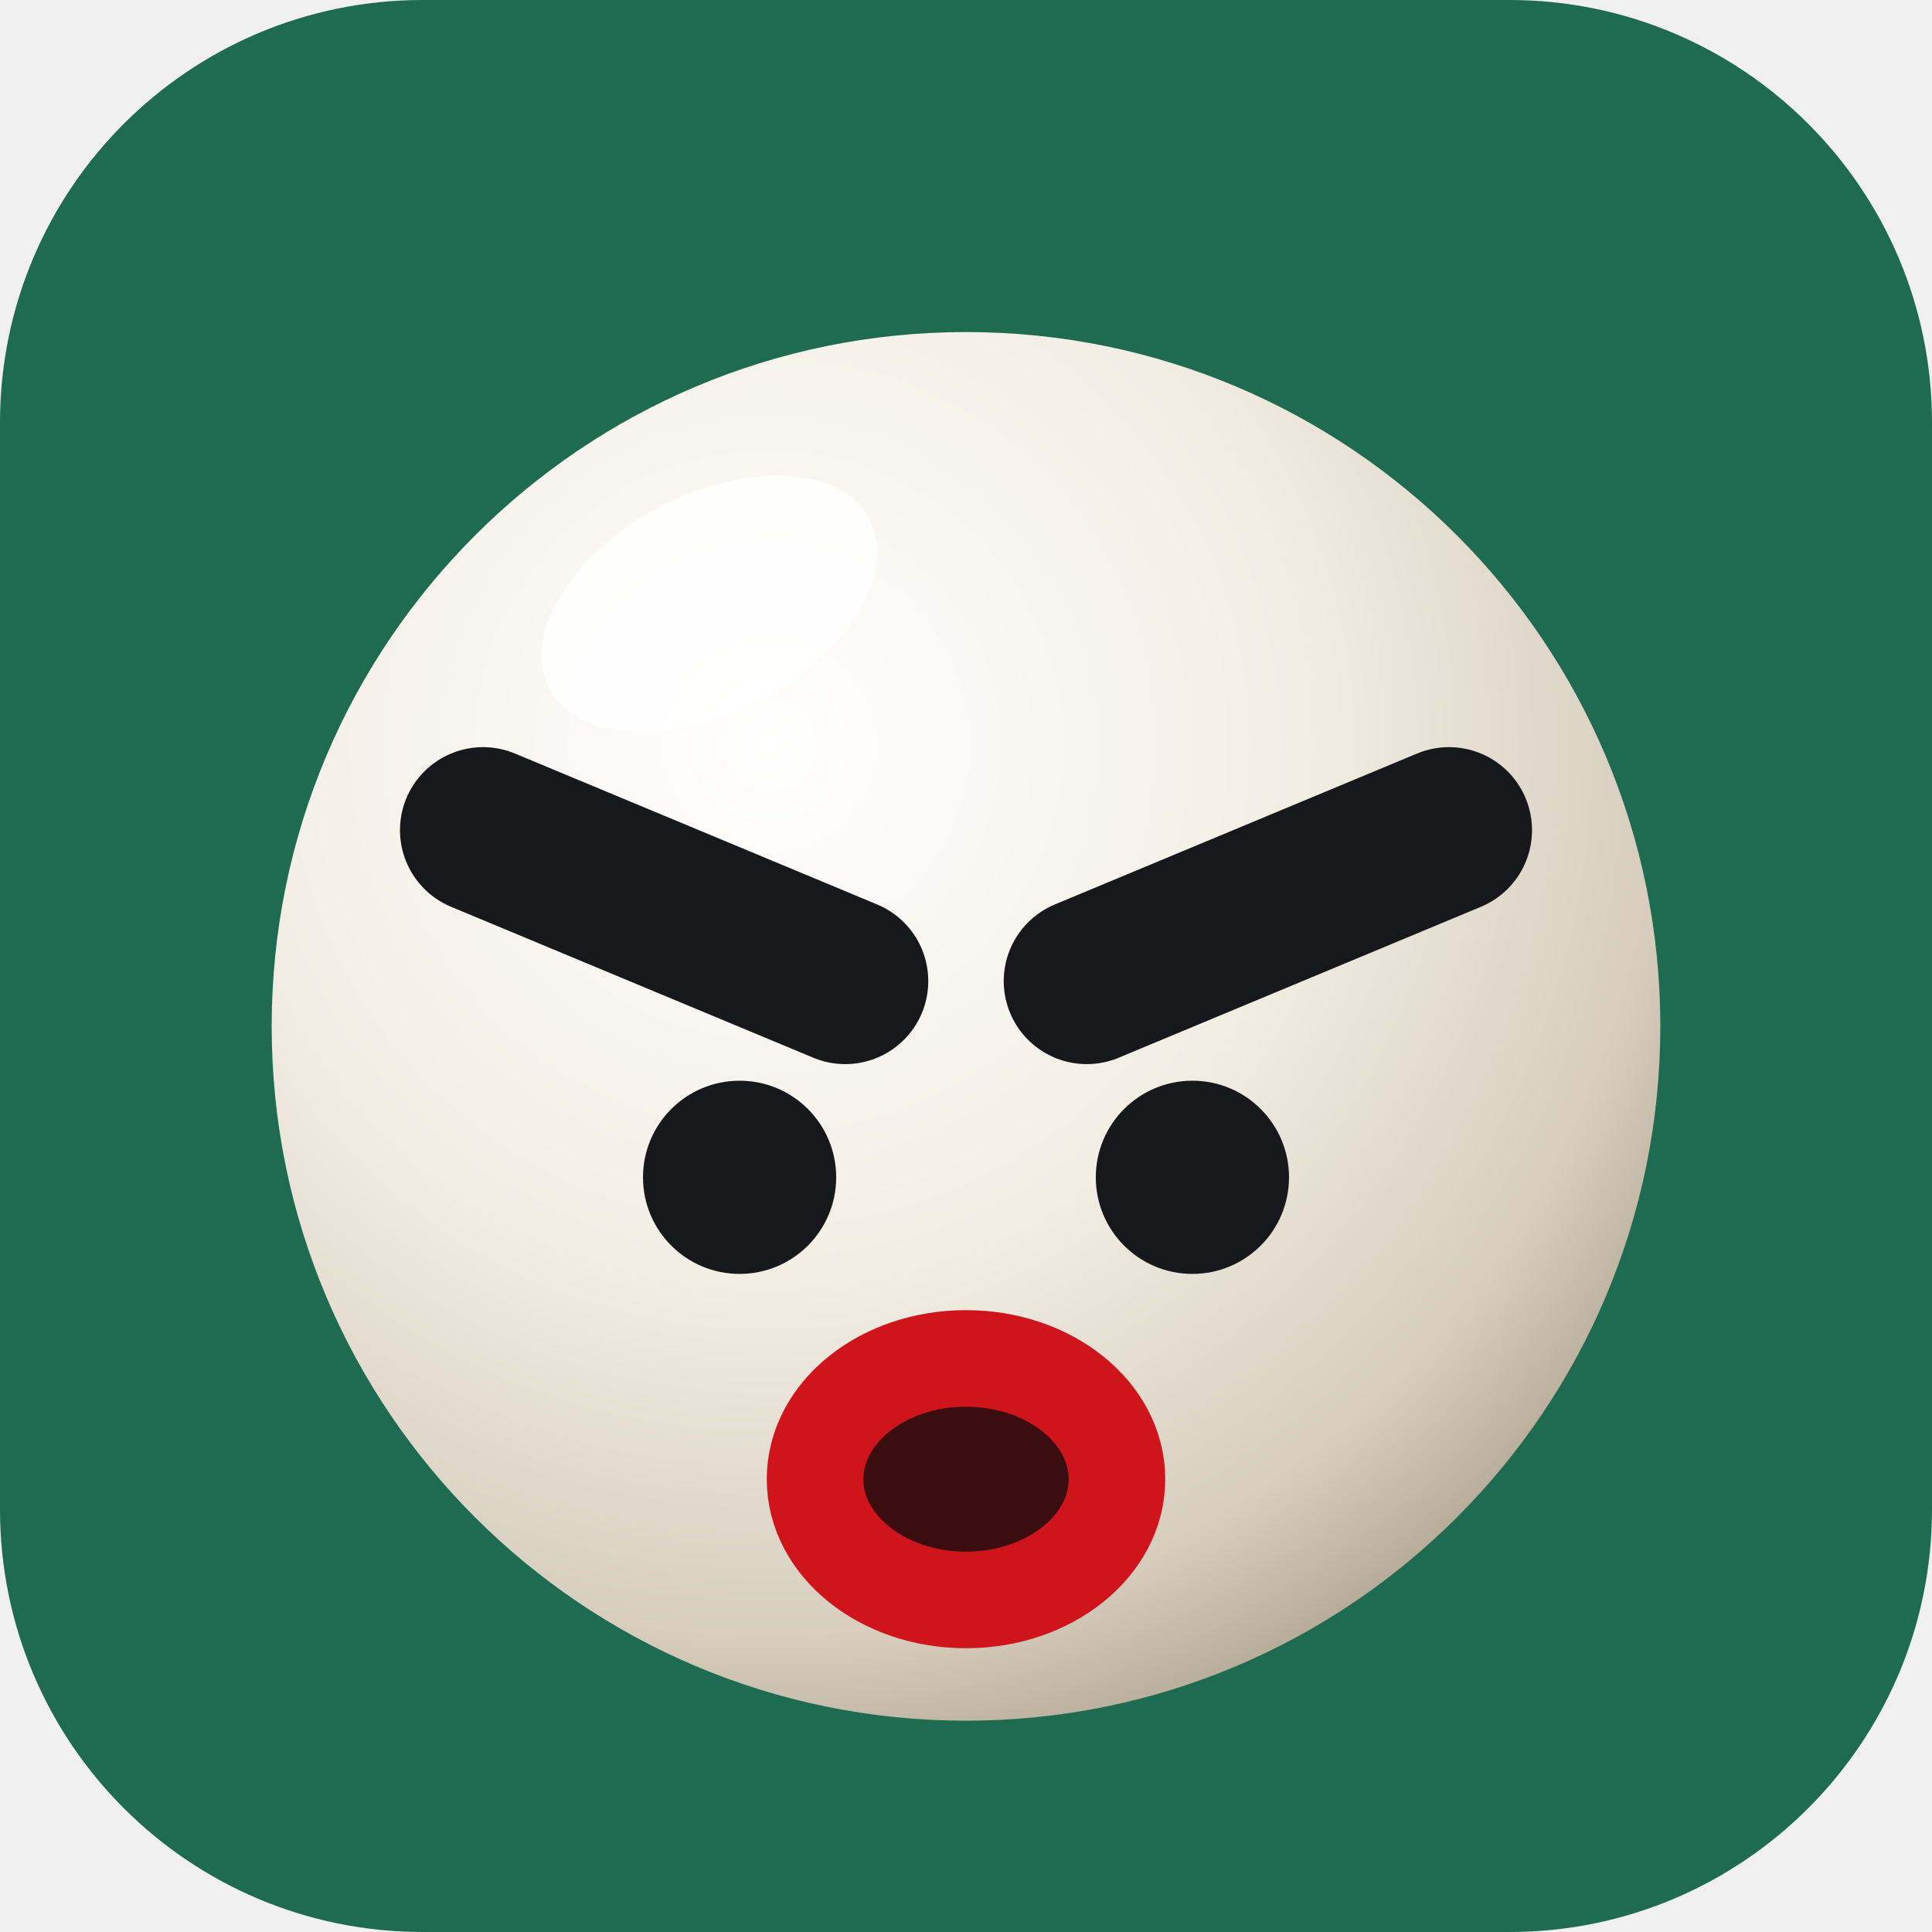
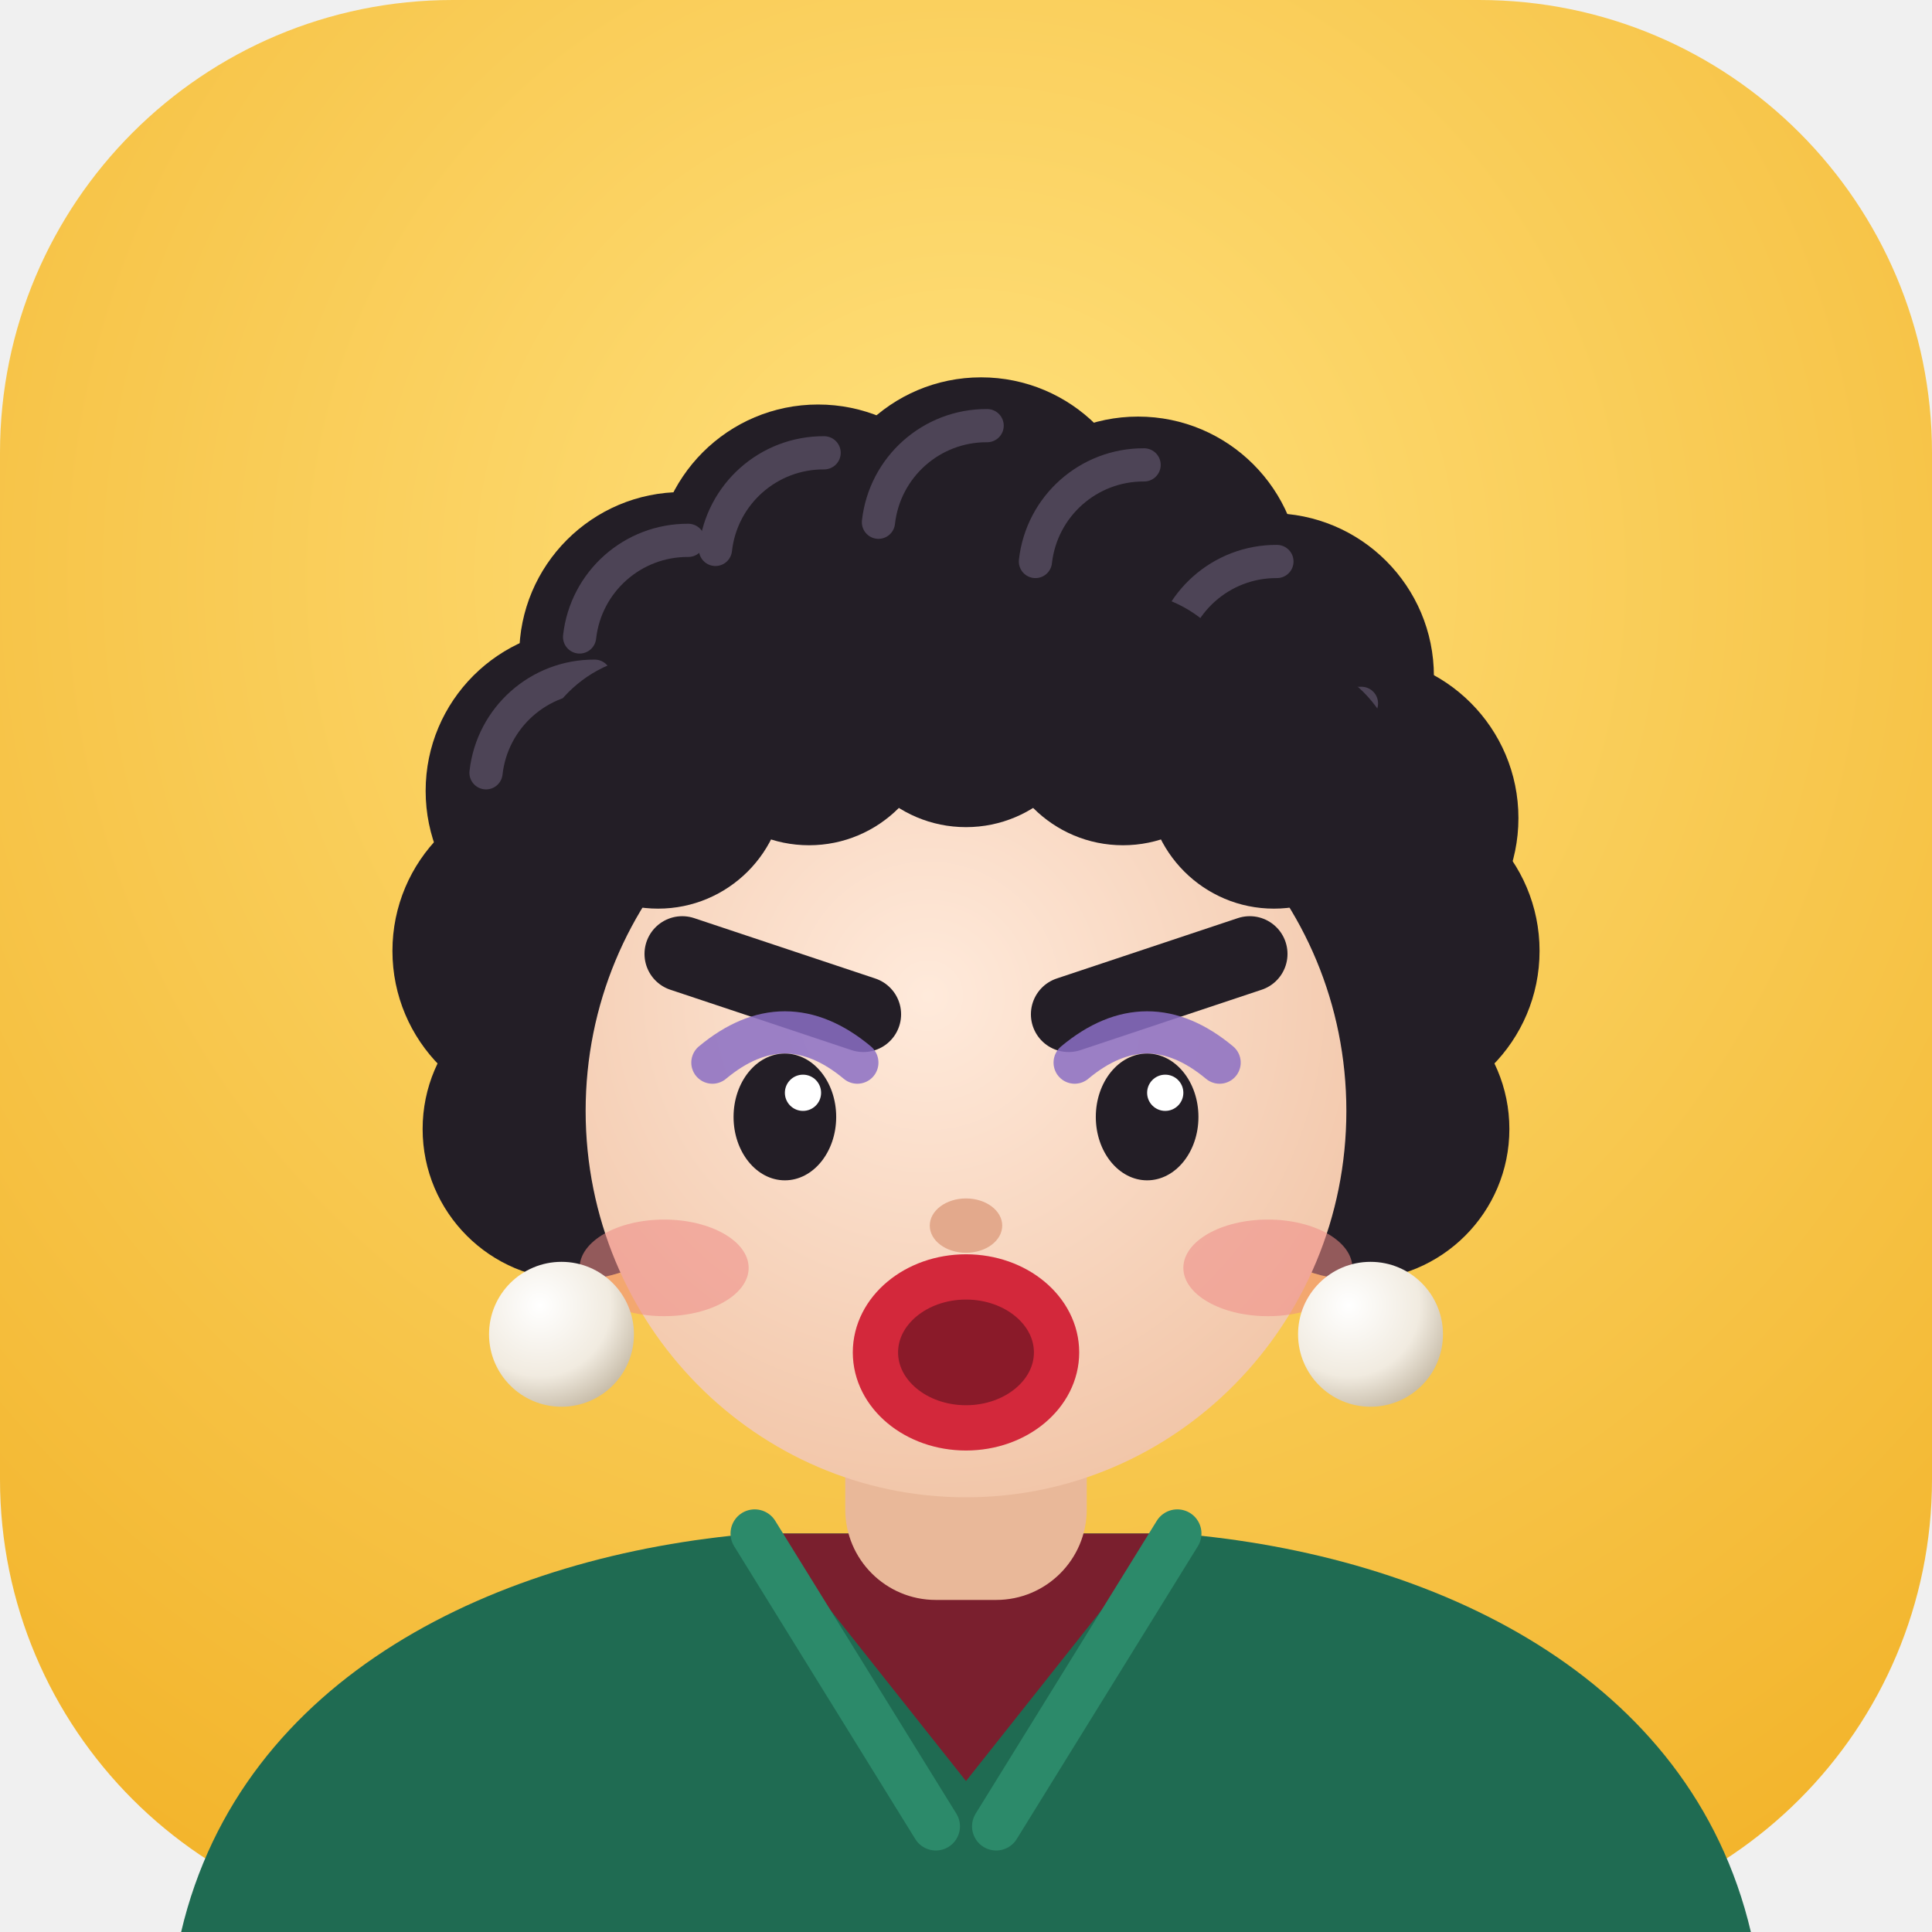
<svg xmlns="http://www.w3.org/2000/svg" viewBox="0 0 64 64">
  <defs>
-     <radialGradient id="pearl" cx="36%" cy="30%" r="75%">
+     <radialGradient id="bg" cx="50%" cy="30%" r="80%">
+       <stop offset="0" stop-color="#ffe17d" />
+       <stop offset="1" stop-color="#f2b329" />
+     </radialGradient>
+     <radialGradient id="skin" cx="45%" cy="35%" r="70%">
+       <stop offset="0" stop-color="#ffeadb" />
+       <stop offset="1" stop-color="#f1c4a6" />
+     </radialGradient>
+     <radialGradient id="pearl" cx="35%" cy="30%" r="75%">
      <stop offset="0" stop-color="#ffffff" />
-       <stop offset=".5" stop-color="#f3eee4" />
-       <stop offset=".85" stop-color="#d6cdbd" />
-       <stop offset="1" stop-color="#b3a995" />
+       <stop offset=".65" stop-color="#f1ebe0" />
+       <stop offset="1" stop-color="#c7bca9" />
    </radialGradient>
  </defs>
-   <rect width="64" height="64" rx="14" fill="#1f6b52" />
-   <circle cx="32" cy="34" r="23" fill="url(#pearl)" />
-   <ellipse cx="23.5" cy="20" rx="6" ry="3.6" fill="#fff" opacity=".85" transform="rotate(-28 23.5 20)" />
-   <g stroke="#16181c" stroke-width="5.5" stroke-linecap="round">
-     <path d="M16 27.5 L28 32.5" />
-     <path d="M48 27.5 L36 32.5" />
+   <rect width="64" height="64" rx="15" fill="url(#bg)" />
+   <path d="M6 64 C8 55.5 16.5 51.5 25 50.8 L39 50.8 C47.5 51.5 56 55.5 58 64 Z" fill="#1f6b52" />
+   <path d="M25.5 50.8 L32 59 L38.5 50.8 Z" fill="#7a1f2e" />
+   <path d="M25 50.8 L31 60.5 M39 50.8 L33 60.5" stroke="#2c8a6a" stroke-width="1.6" stroke-linecap="round" />
+   <g fill="#231e26">
+     <ellipse cx="32" cy="30.5" rx="14.5" ry="13" />
+     <circle cx="18.4" cy="31.5" r="5.4" />
+     <circle cx="19.5" cy="26.2" r="5.4" />
+     <circle cx="22.6" cy="21.7" r="5.4" />
+     <circle cx="27.1" cy="18.8" r="5.4" />
+     <circle cx="32.5" cy="17.9" r="5.4" />
+     <circle cx="37.7" cy="19.2" r="5.4" />
+     <circle cx="42.1" cy="22.4" r="5.4" />
+     <circle cx="44.9" cy="27.1" r="5.4" />
+     <circle cx="45.6" cy="31.5" r="5.4" />
+     <circle cx="19" cy="37.4" r="5" />
+     <circle cx="45" cy="37.4" r="5" />
  </g>
-   <circle cx="24.5" cy="39" r="3.2" fill="#16181c" />
-   <circle cx="39.5" cy="39" r="3.2" fill="#16181c" />
-   <ellipse cx="32" cy="49" rx="5" ry="4" fill="#3a0d10" stroke="#d0141c" stroke-width="3.2" />
+   <g fill="none" stroke="#4d4456" stroke-width="1.1" stroke-linecap="round">
+     <path d="M16.1 25.6 a3.6 3.6 0 0 1 3.6-3.2" />
+     <path d="M19.2 21.1 a3.6 3.6 0 0 1 3.6-3.2" />
+     <path d="M23.7 18.2 a3.6 3.6 0 0 1 3.6-3.2" />
+     <path d="M29.1 17.3 a3.6 3.6 0 0 1 3.6-3.2" />
+     <path d="M34.3 18.6 a3.6 3.6 0 0 1 3.6-3.2" />
+     <path d="M38.7 21.8 a3.6 3.6 0 0 1 3.6-3.2" />
+     <path d="M41.5 26.5 a3.6 3.6 0 0 1 3.6-3.2" />
+   </g>
+   <rect x="28" y="44" width="8" height="9" rx="3" fill="#e9b899" />
+   <ellipse cx="32" cy="36.8" rx="12.6" ry="12.8" fill="url(#skin)" />
+   <g fill="#231e26">
+     <circle cx="21.8" cy="25.9" r="4.2" />
+     <circle cx="26.8" cy="23.8" r="4.2" />
+     <circle cx="32" cy="23.2" r="4.2" />
+     <circle cx="37.2" cy="23.8" r="4.2" />
+     <circle cx="42.2" cy="25.9" r="4.2" />
+   </g>
+   <g stroke="#231e26" stroke-width="2.5" stroke-linecap="round">
+     <path d="M22.6 31.6 L28.6 33.6" />
+     <path d="M41.4 31.6 L35.4 33.6" />
+   </g>
+   <path d="M23.6 35.2 q2.4-2 4.8 0" stroke="#8b6fc4" stroke-width="1.4" fill="none" stroke-linecap="round" opacity=".85" />
+   <path d="M35.6 35.2 q2.4-2 4.8 0" stroke="#8b6fc4" stroke-width="1.4" fill="none" stroke-linecap="round" opacity=".85" />
+   <ellipse cx="26" cy="37" rx="1.7" ry="2.1" fill="#231e26" />
+   <ellipse cx="38" cy="37" rx="1.7" ry="2.1" fill="#231e26" />
+   <circle cx="26.6" cy="36.2" r=".6" fill="#fff" />
+   <circle cx="38.6" cy="36.2" r=".6" fill="#fff" />
+   <ellipse cx="22" cy="42" rx="2.8" ry="1.6" fill="#ef8a86" opacity=".55" />
+   <ellipse cx="42" cy="42" rx="2.8" ry="1.6" fill="#ef8a86" opacity=".55" />
+   <ellipse cx="32" cy="40.6" rx="1.2" ry=".9" fill="#e3a98c" />
+   <ellipse cx="32" cy="44.8" rx="3" ry="2.5" fill="#8a1a29" stroke="#d3283b" stroke-width="1.5" />
+   <circle cx="18.6" cy="44.2" r="2.4" fill="url(#pearl)" />
+   <circle cx="45.4" cy="44.2" r="2.4" fill="url(#pearl)" />
</svg>
